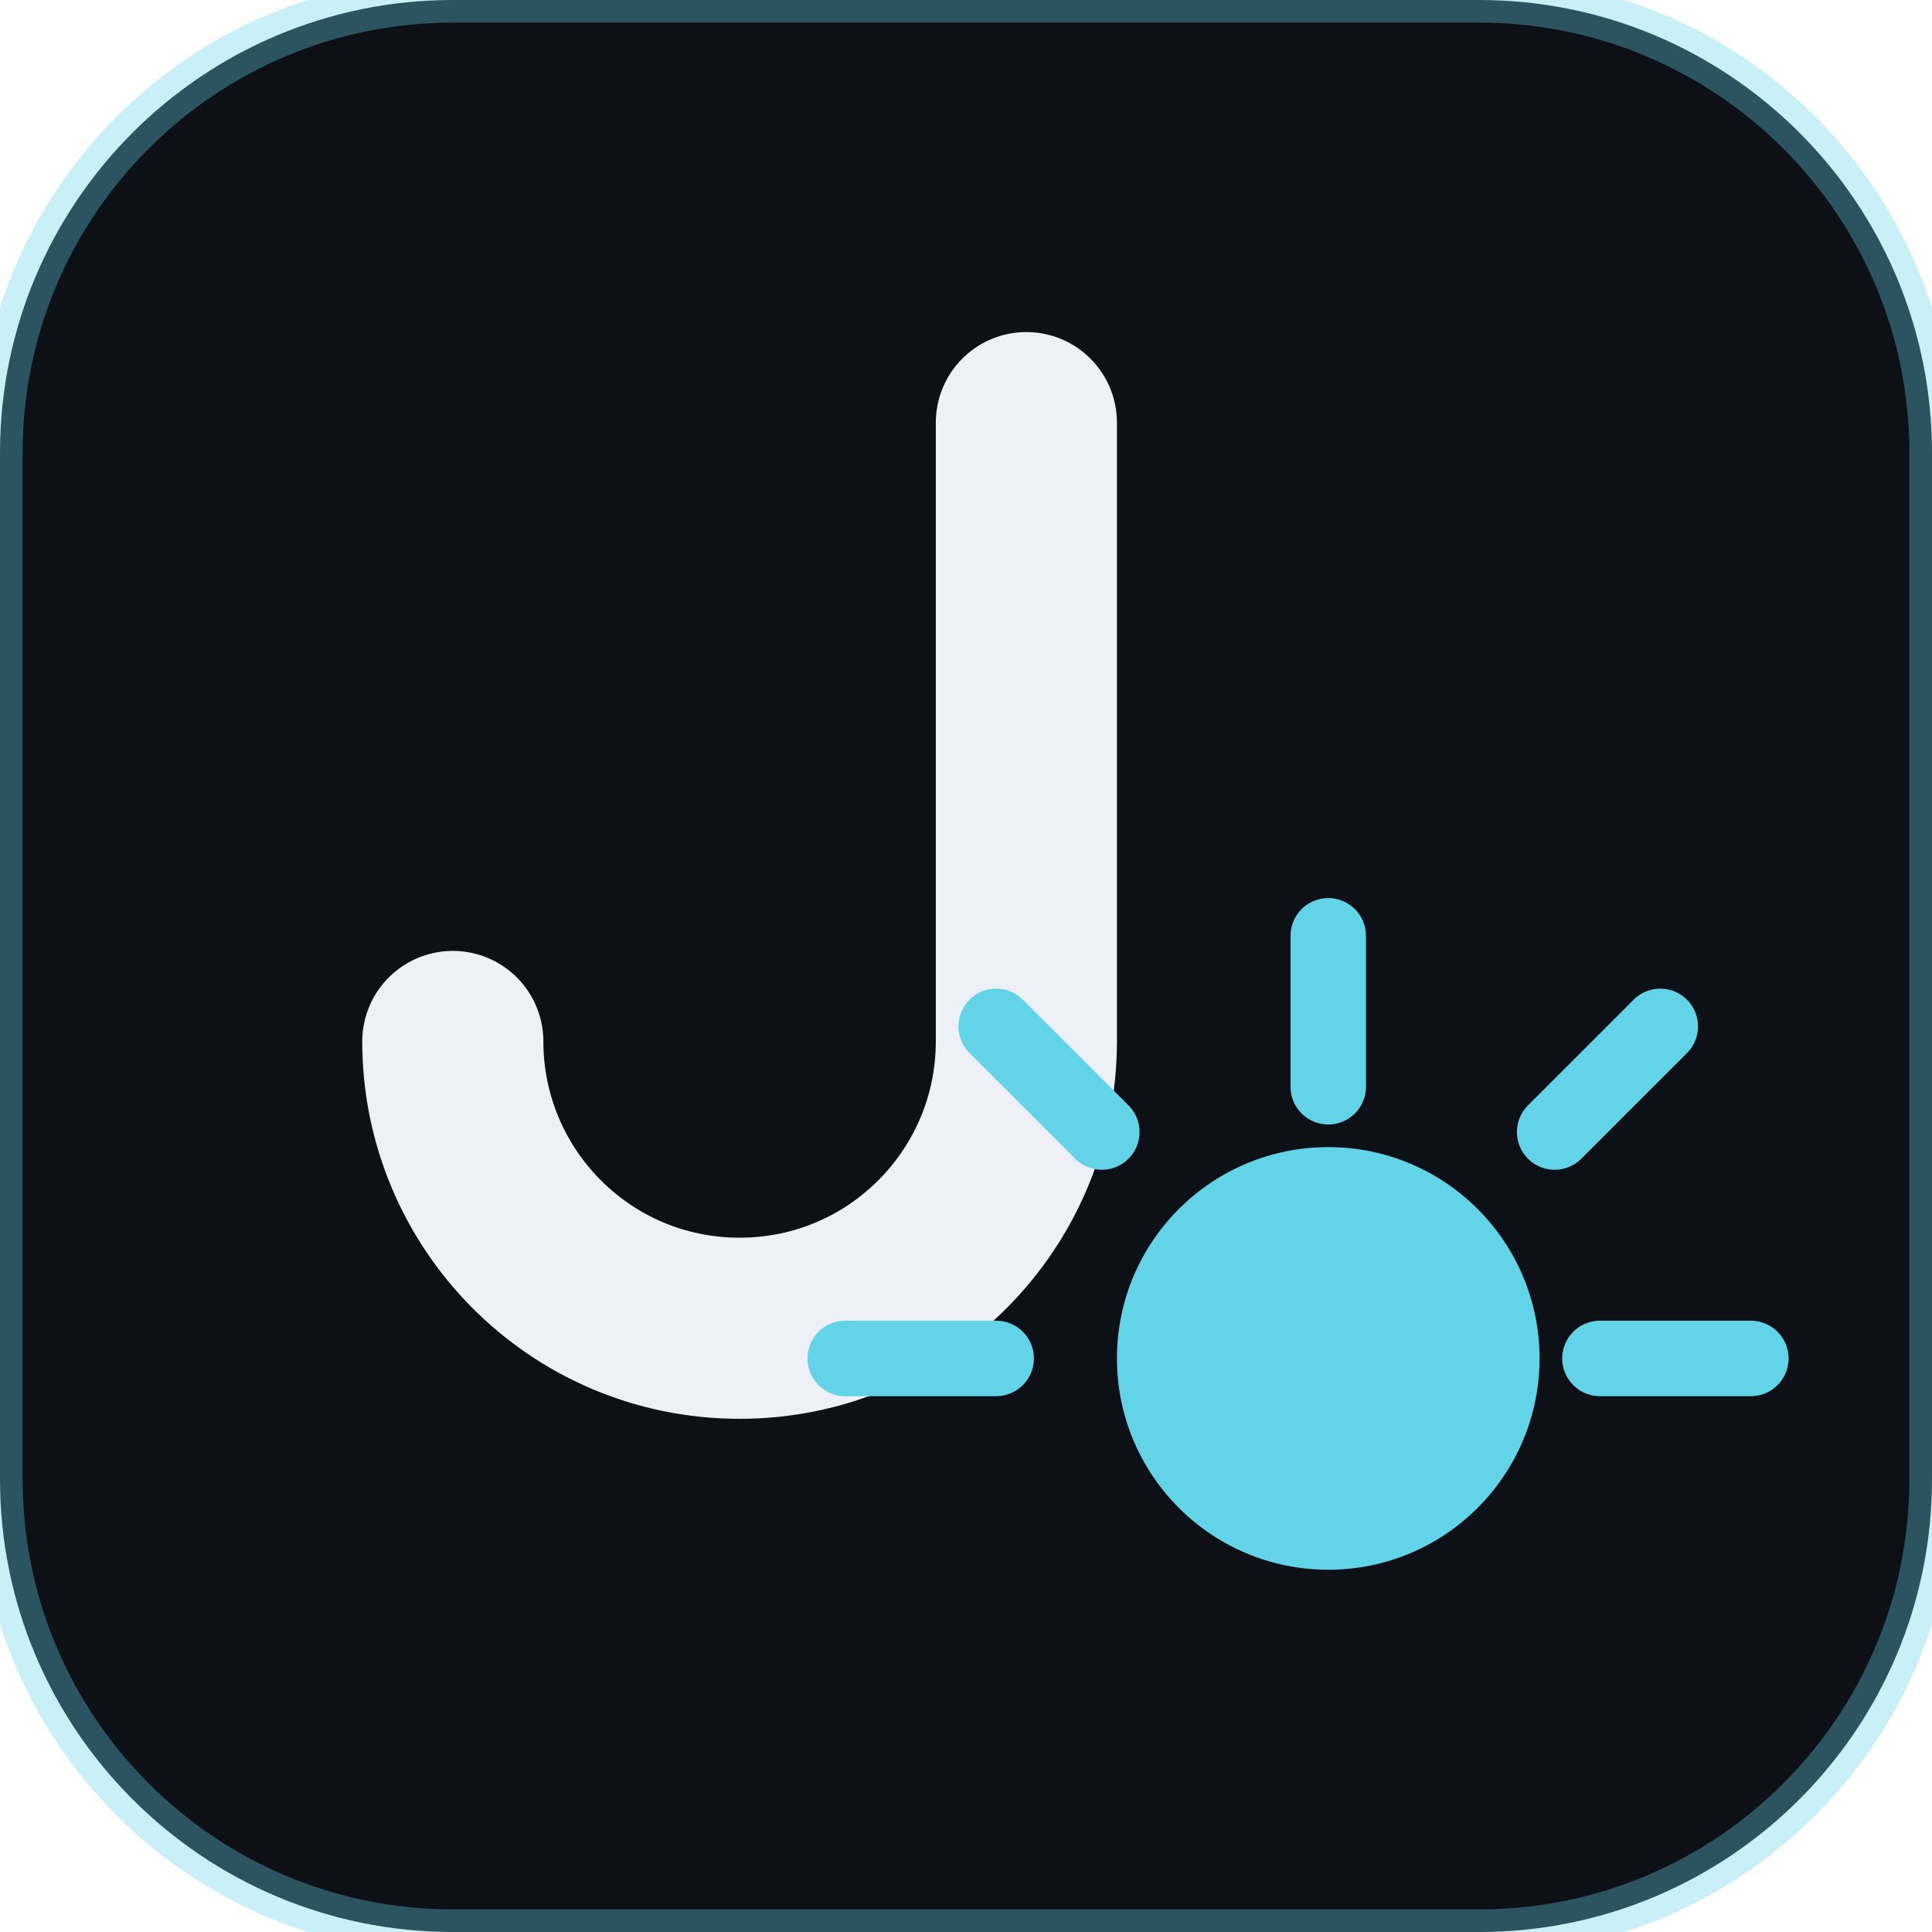
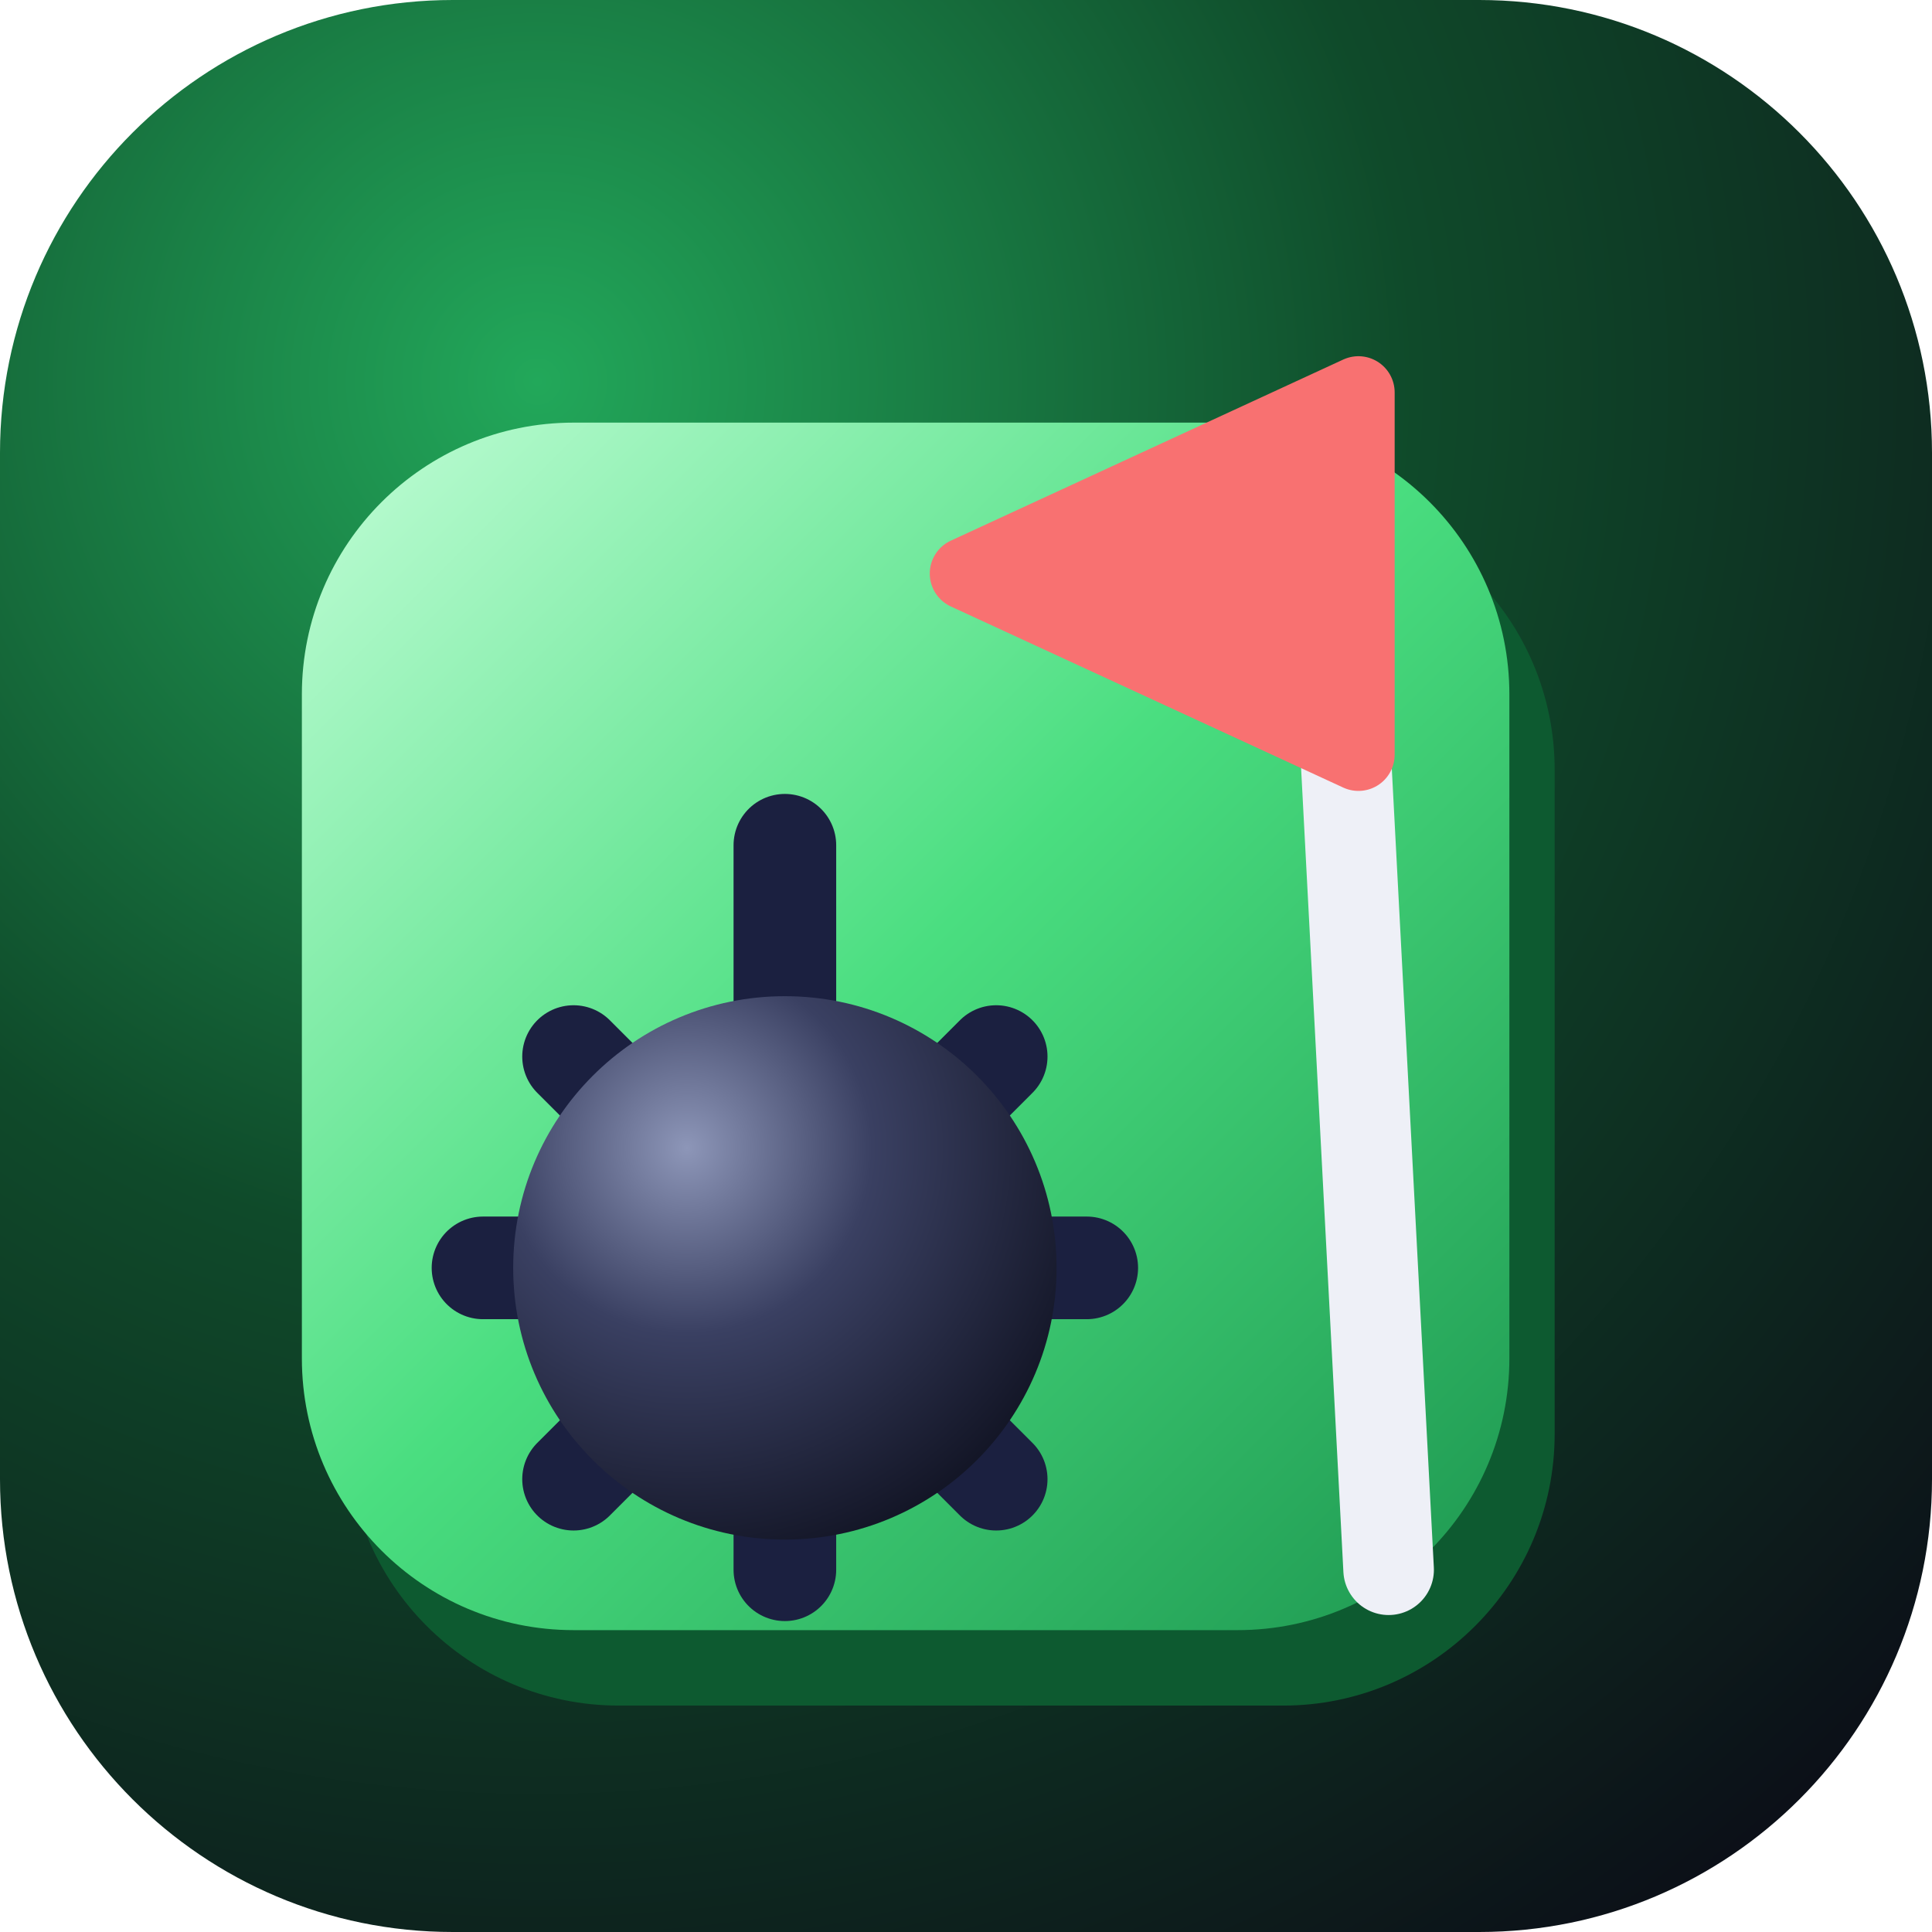
- <svg xmlns="http://www.w3.org/2000/svg" viewBox="0 0 64 64" width="64" height="64" role="img" aria-label="JEV Arcade">
-   <rect width="64" height="64" rx="15" fill="#0e1017" />
-   <rect width="64" height="64" rx="15" fill="none" stroke="#63d4e7" stroke-width="1.5" opacity=".35" />
-   <path d="M34 14v20.5c0 5.2-4.2 9.5-9.5 9.5S15 39.7 15 34.5" fill="none" stroke="#eef0f7" stroke-width="6" stroke-linecap="round" />
-   <circle cx="44" cy="45" r="7" fill="#63d4e7" />
-   <path d="M44 31v5M55 34l-3.5 3.5M58 45h-5M33 45h-5M36.5 37.5L33 34" stroke="#63d4e7" stroke-width="2.5" stroke-linecap="round" />
+ <svg xmlns="http://www.w3.org/2000/svg" viewBox="0 0 64 64" width="32" height="32" aria-hidden="true">
+   <defs>
+     <radialGradient id="ground" cx="0.28" cy="0.2" r="1">
+       <stop offset="0" stop-color="#22a85a" />
+       <stop offset="0.45" stop-color="#0f4a2a" />
+       <stop offset="1" stop-color="#0c0d17" />
+     </radialGradient>
+     <linearGradient id="tile" gradientUnits="userSpaceOnUse" x1="10" y1="12" x2="50" y2="52">
+       <stop offset="0" stop-color="#c9ffdc" />
+       <stop offset="0.5" stop-color="#4ade80" />
+       <stop offset="1" stop-color="#1f9a52" />
+     </linearGradient>
+     <radialGradient id="mine" cx="0.32" cy="0.28" r="0.85">
+       <stop offset="0" stop-color="#8d96b8" />
+       <stop offset="0.4" stop-color="#3a4062" />
+       <stop offset="1" stop-color="#0d0f1d" />
+     </radialGradient>
+   </defs>
+   <rect width="64" height="64" rx="15" fill="url(#ground)" />
+   <rect x="10" y="14" width="40" height="40" rx="9" fill="#0d5a30" transform="translate(1.5 2.5)" />
+   <rect x="10" y="14" width="40" height="40" rx="9" fill="url(#tile)" />
+   <g stroke="#1b2040" stroke-width="3.4" stroke-linecap="round">
+     <path d="M26 44V30M26 44V54M26 44H16M26 44H36M26 44L19 37M26 44L33 51M26 44L33 37M26 44L19 51" transform="translate(0 -2)" />
+   </g>
+   <circle cx="26" cy="42" r="9" fill="url(#mine)" />
+   <path d="M46 52L44 14" stroke="#eef0f7" stroke-width="3" stroke-linecap="round" />
+   <path d="M45 13L32 19L45 25Z" fill="#f87171" stroke="#f87171" stroke-width="2.4" stroke-linejoin="round" />
</svg>
